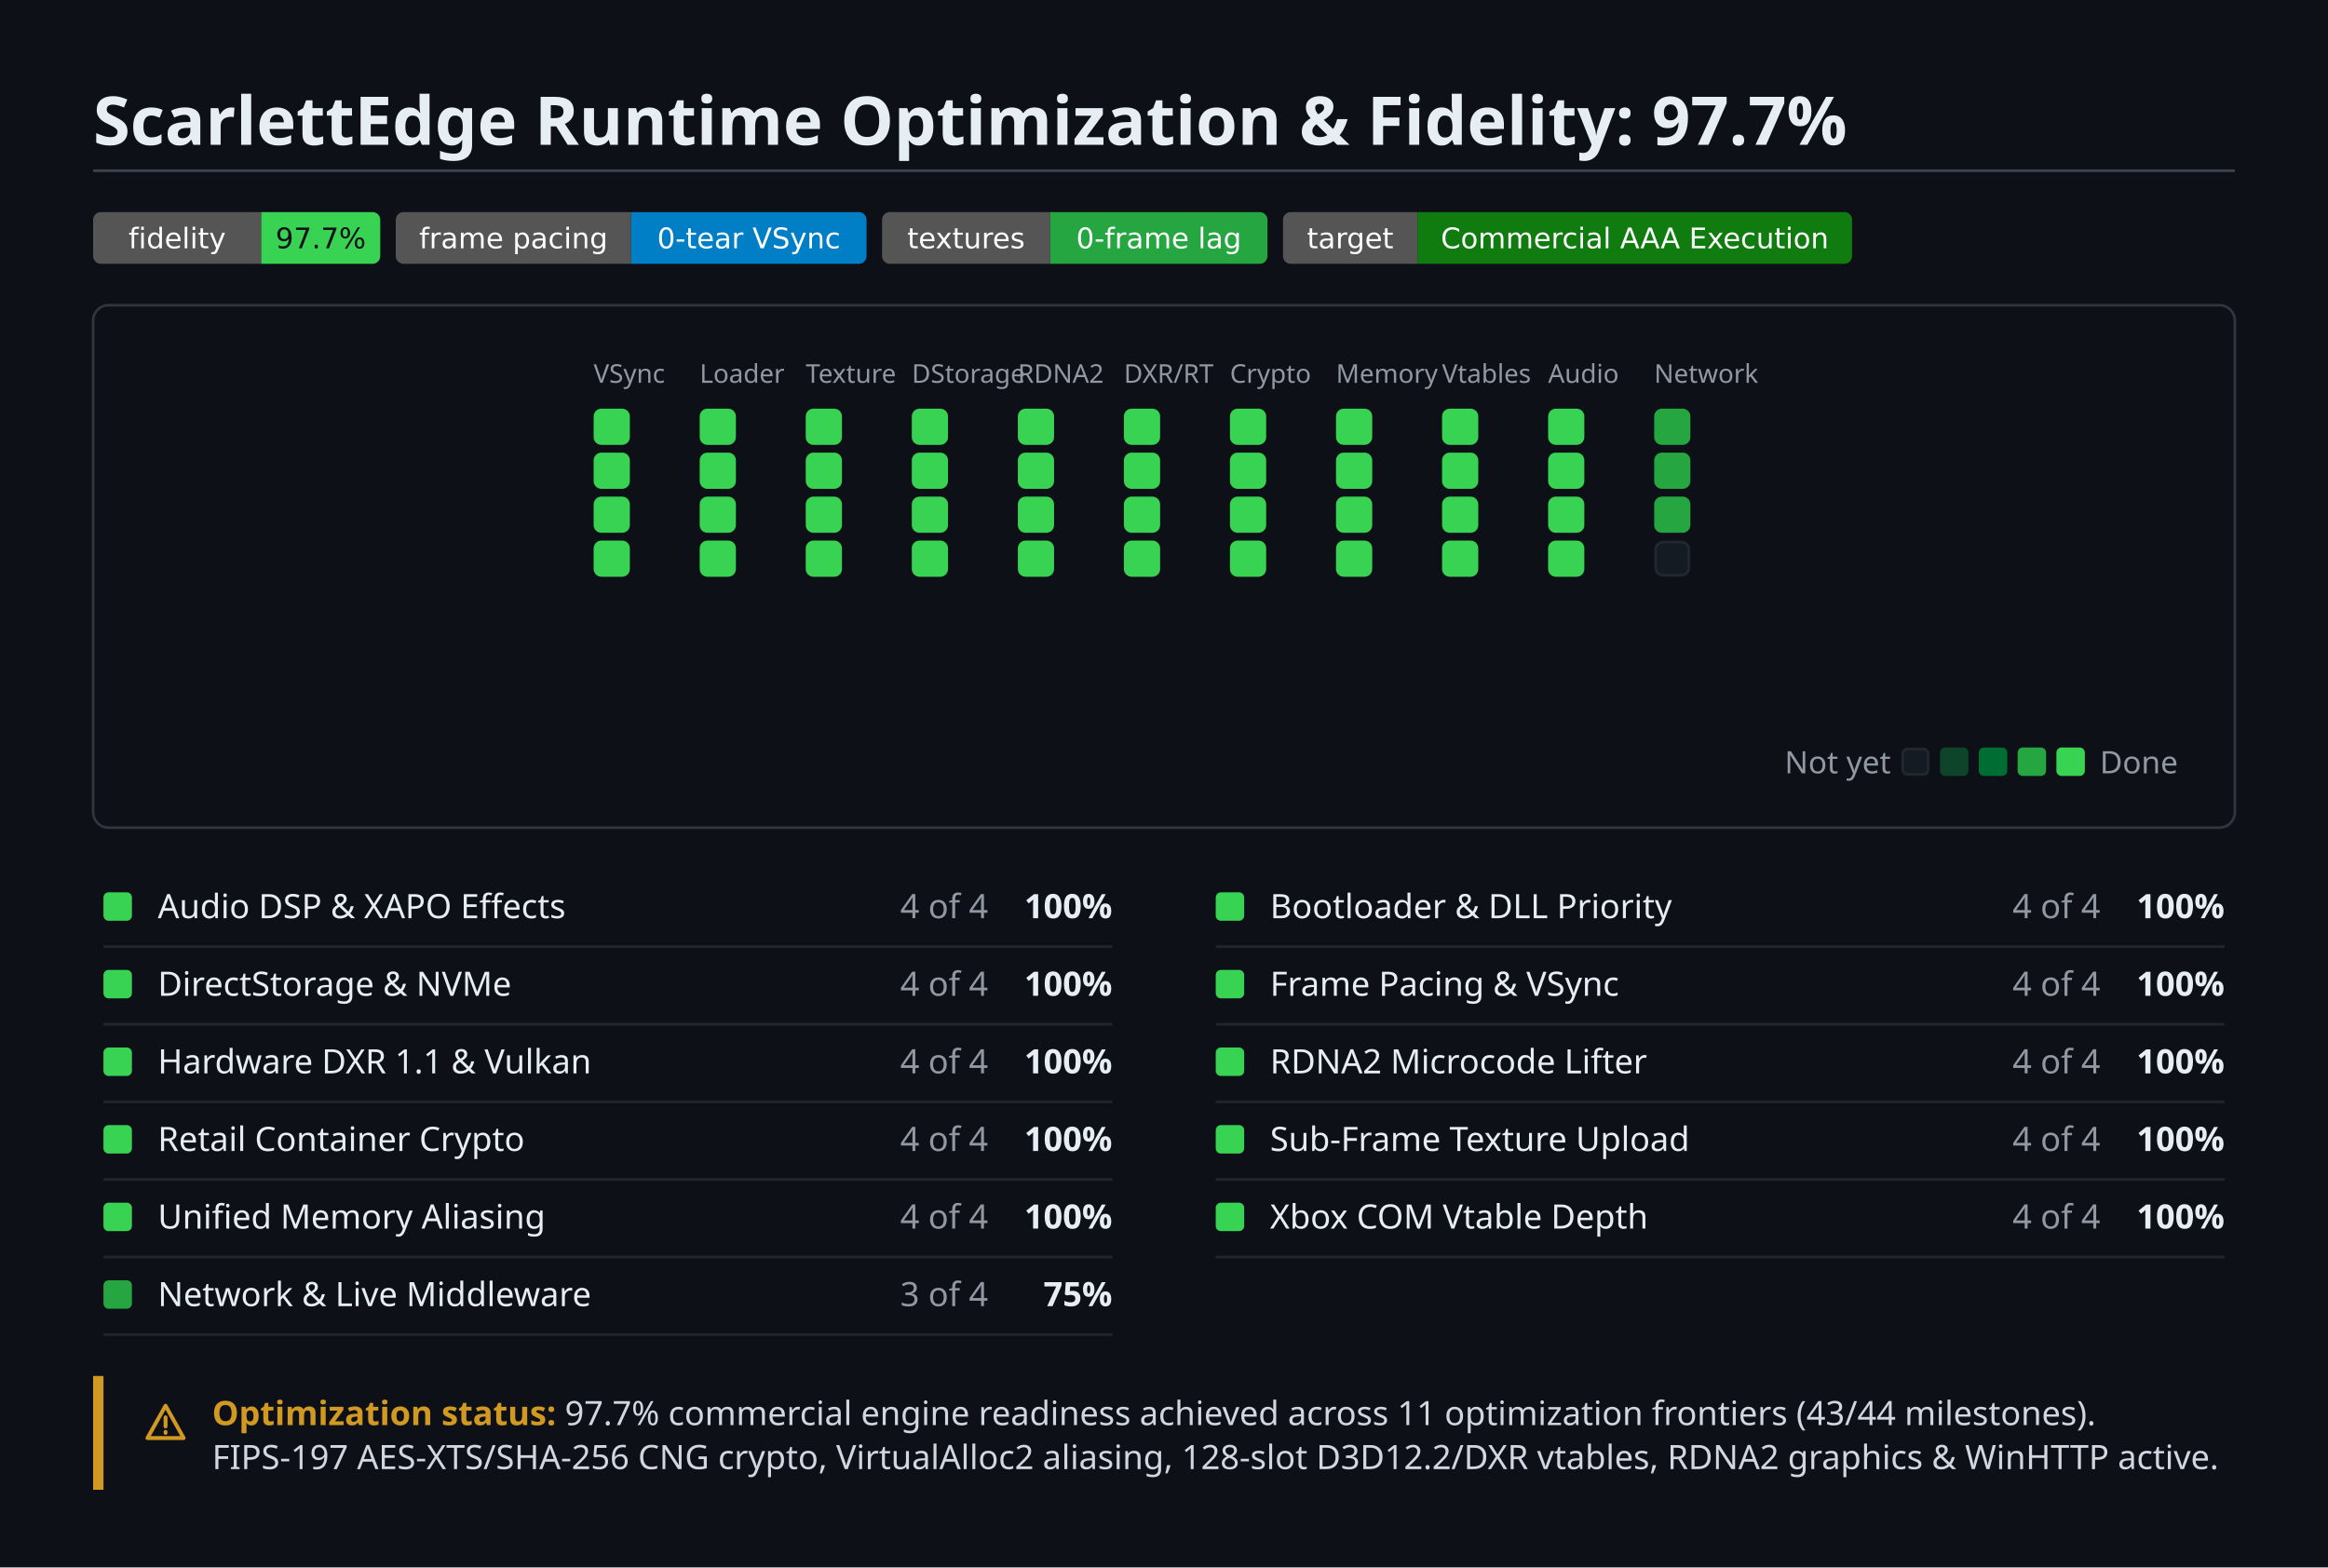
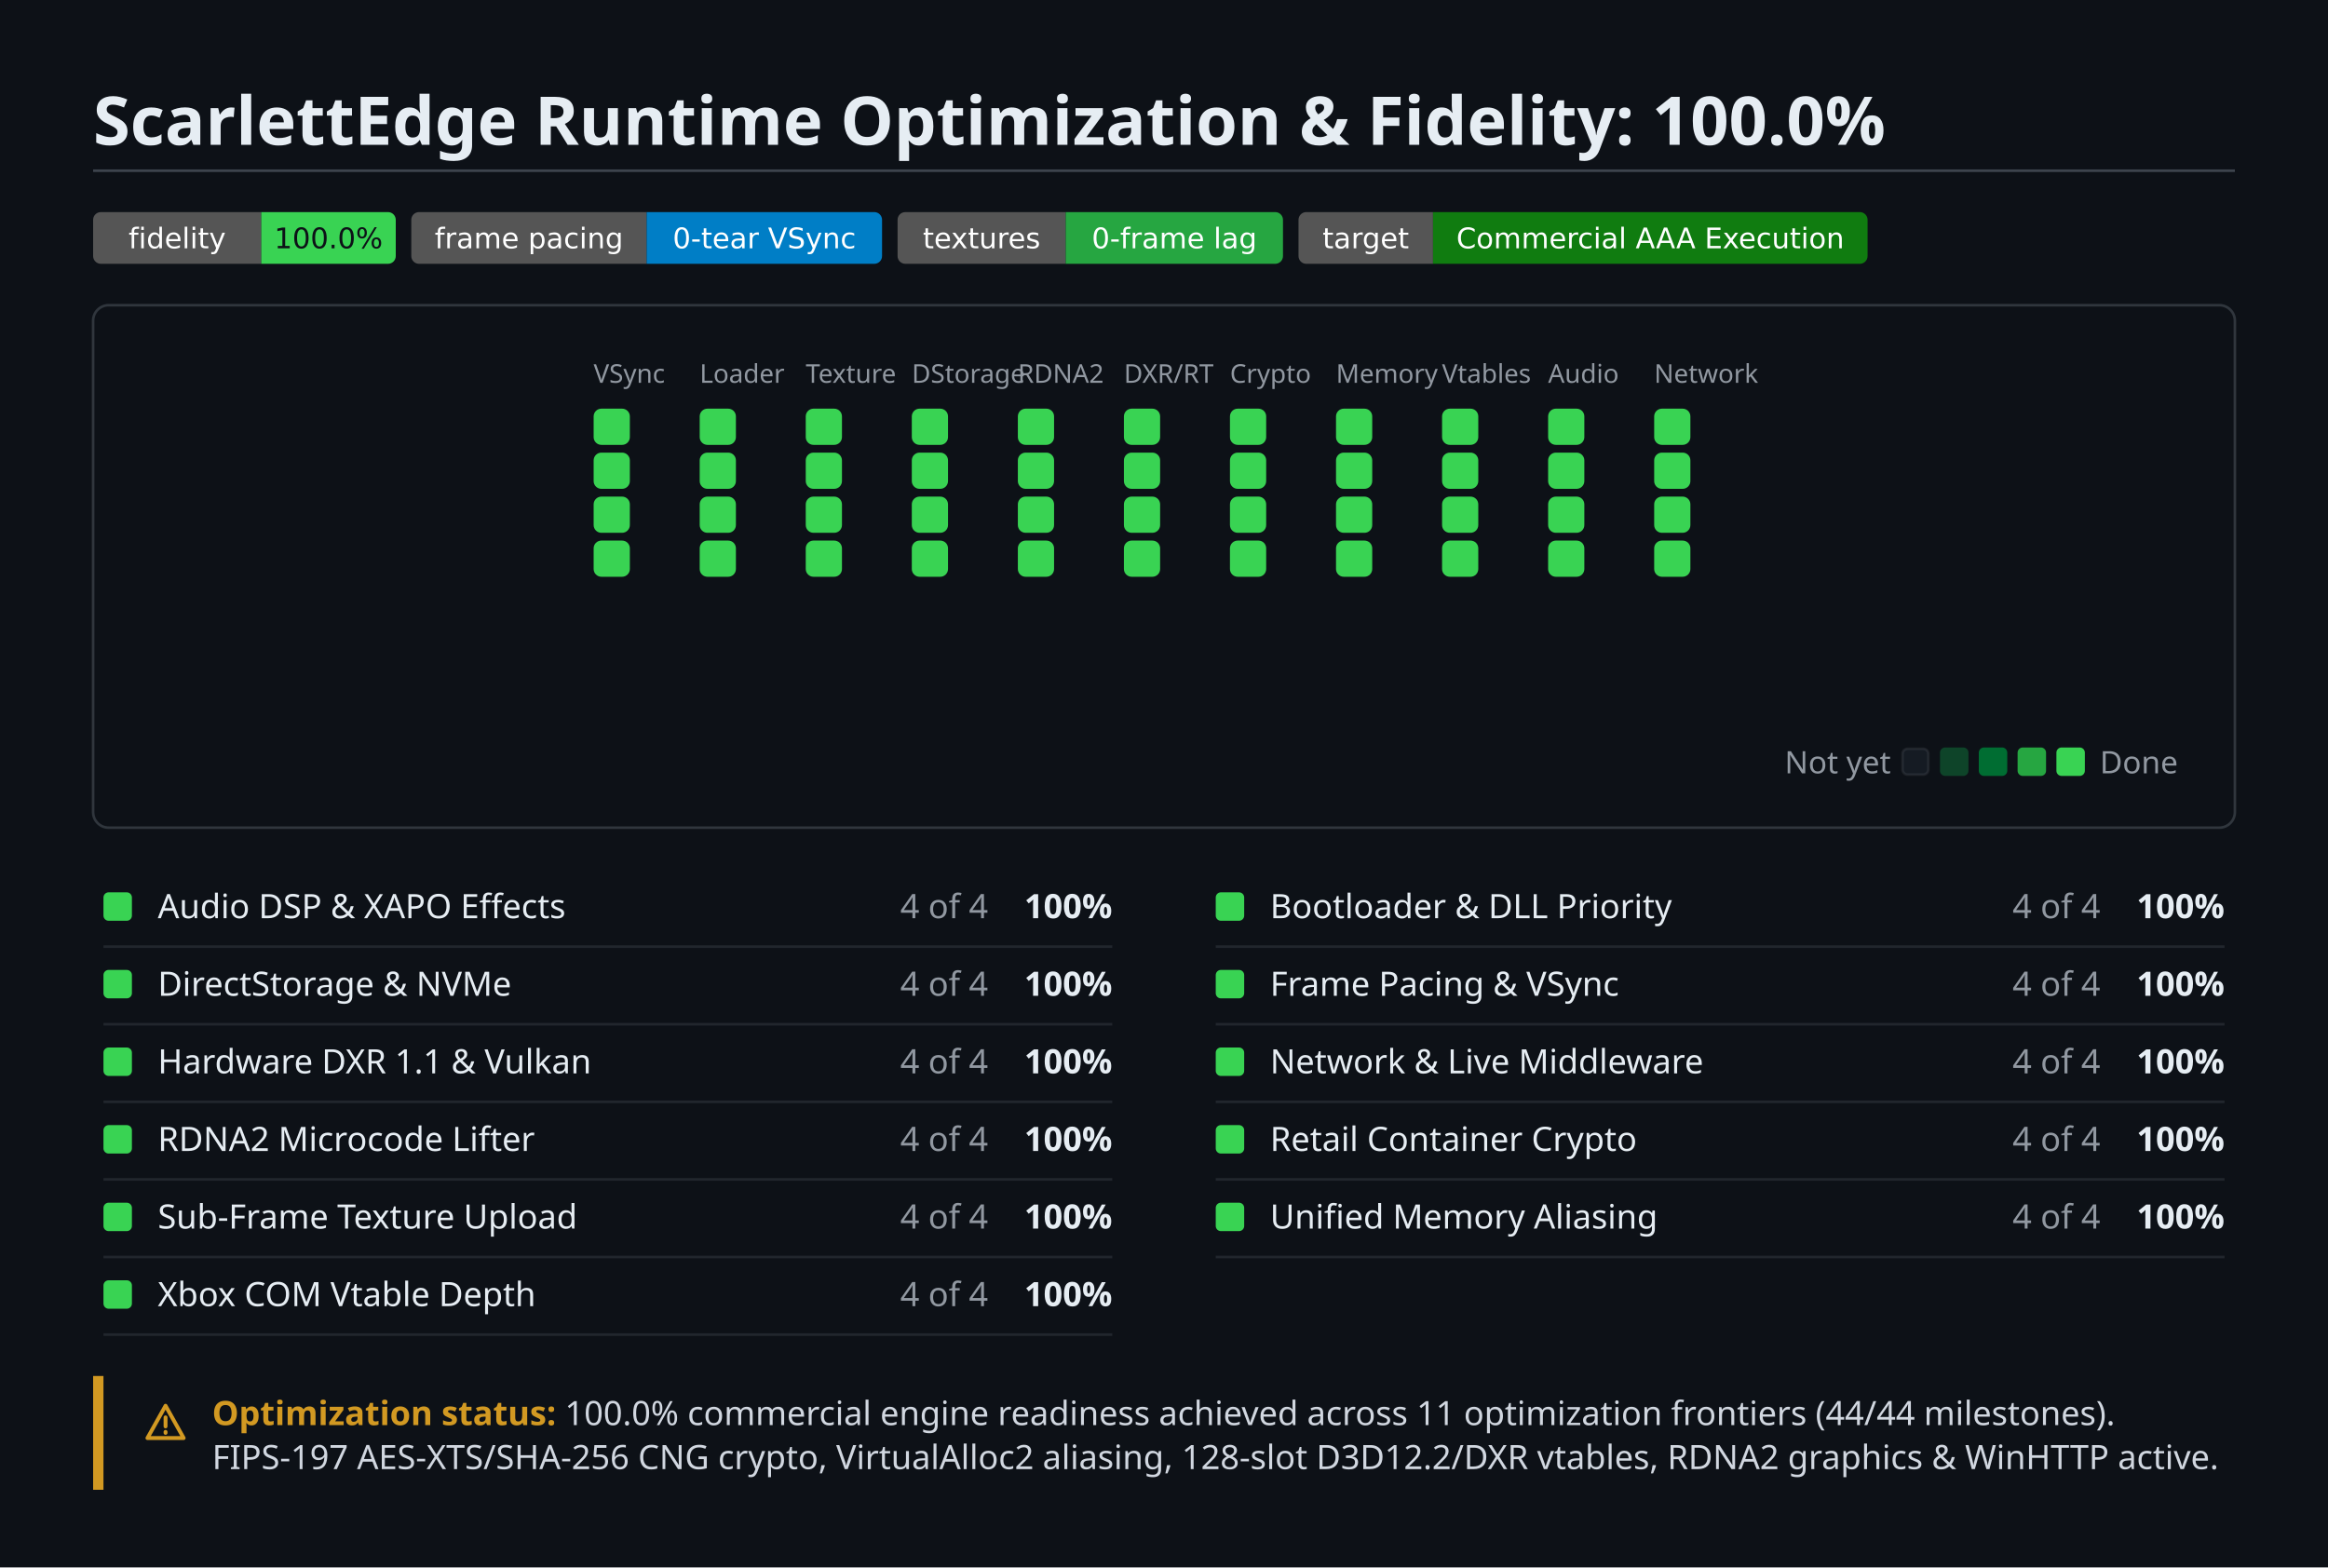
- <svg xmlns="http://www.w3.org/2000/svg" width="900" height="606" viewBox="0 0 900 606" role="img" aria-label="ScarlettEdge Runtime Optimization &amp; Fidelity: 97.7%">
+ <svg xmlns="http://www.w3.org/2000/svg" width="900" height="606" viewBox="0 0 900 606" role="img" aria-label="ScarlettEdge Runtime Optimization &amp; Fidelity: 100.0%">
  <style>
    text { font-family: 'Mona Sans', -apple-system, 'Segoe UI', 'Noto Sans', Helvetica, Arial, sans-serif; }
    .h2 { font-size: 26px; font-weight: 600; fill: #e6edf3; }
    .badge-txt { font-family: Verdana, 'DejaVu Sans', Geneva, sans-serif; font-size: 11px; fill: #ffffff; }
    .badge-txt-dark { font-family: Verdana, 'DejaVu Sans', Geneva, sans-serif; font-size: 11px; fill: #0d1117; }
    .g-label { font-size: 10px; fill: #9198a1; }
    .legend-txt { font-size: 12px; fill: #9198a1; }
    .r-name { font-size: 13px; fill: #e6edf3; }
    .r-count { font-size: 13px; fill: #9198a1; font-variant-numeric: tabular-nums; }
    .r-pct { font-size: 13px; font-weight: 600; fill: #e6edf3; font-variant-numeric: tabular-nums; }
    .callout-txt { font-size: 13px; fill: #d1d7e0; }
    .callout-lead { font-size: 13px; font-weight: 600; fill: #d29922; }
  </style>
  <rect width="900" height="606" fill="#0d1117" />
-   <text class="h2" x="36" y="56">ScarlettEdge Runtime Optimization &amp; Fidelity: 97.7%</text>
+   <text class="h2" x="36" y="56">ScarlettEdge Runtime Optimization &amp; Fidelity: 100.0%</text>
  <line x1="36" y1="66" x2="864" y2="66" stroke="#3d444d" stroke-width="1" />
  <clipPath id="bclip0">
-     <rect x="36" y="82" width="111" height="20" rx="3" />
+     <rect x="36" y="82" width="117" height="20" rx="3" />
  </clipPath>
  <g clip-path="url(#bclip0)">
    <rect x="36" y="82" width="65" height="20" fill="#555555" />
-     <rect x="101" y="82" width="46" height="20" fill="#39d353" />
+     <rect x="101" y="82" width="52" height="20" fill="#39d353" />
    <text class="badge-txt" x="68.5" y="96" text-anchor="middle">fidelity</text>
-     <text class="badge-txt-dark" x="124.0" y="96" text-anchor="middle">97.7%</text>
+     <text class="badge-txt-dark" x="127.0" y="96" text-anchor="middle">100.0%</text>
  </g>
  <clipPath id="bclip1">
-     <rect x="153" y="82" width="182" height="20" rx="3" />
+     <rect x="159" y="82" width="182" height="20" rx="3" />
  </clipPath>
  <g clip-path="url(#bclip1)">
-     <rect x="153" y="82" width="91" height="20" fill="#555555" />
-     <rect x="244" y="82" width="91" height="20" fill="#007ec6" />
-     <text class="badge-txt" x="198.5" y="96" text-anchor="middle">frame pacing</text>
-     <text class="badge-txt" x="289.5" y="96" text-anchor="middle">0-tear VSync</text>
+     <rect x="159" y="82" width="91" height="20" fill="#555555" />
+     <rect x="250" y="82" width="91" height="20" fill="#007ec6" />
+     <text class="badge-txt" x="204.5" y="96" text-anchor="middle">frame pacing</text>
+     <text class="badge-txt" x="295.5" y="96" text-anchor="middle">0-tear VSync</text>
  </g>
  <clipPath id="bclip2">
-     <rect x="341" y="82" width="149" height="20" rx="3" />
+     <rect x="347" y="82" width="149" height="20" rx="3" />
  </clipPath>
  <g clip-path="url(#bclip2)">
-     <rect x="341" y="82" width="65" height="20" fill="#555555" />
-     <rect x="406" y="82" width="84" height="20" fill="#26a641" />
-     <text class="badge-txt" x="373.5" y="96" text-anchor="middle">textures</text>
-     <text class="badge-txt" x="448.0" y="96" text-anchor="middle">0-frame lag</text>
+     <rect x="347" y="82" width="65" height="20" fill="#555555" />
+     <rect x="412" y="82" width="84" height="20" fill="#26a641" />
+     <text class="badge-txt" x="379.5" y="96" text-anchor="middle">textures</text>
+     <text class="badge-txt" x="454.0" y="96" text-anchor="middle">0-frame lag</text>
  </g>
  <clipPath id="bclip3">
-     <rect x="496" y="82" width="220" height="20" rx="3" />
+     <rect x="502" y="82" width="220" height="20" rx="3" />
  </clipPath>
  <g clip-path="url(#bclip3)">
-     <rect x="496" y="82" width="52" height="20" fill="#555555" />
-     <rect x="548" y="82" width="168" height="20" fill="#107c10" />
-     <text class="badge-txt" x="522.0" y="96" text-anchor="middle">target</text>
-     <text class="badge-txt" x="632.0" y="96" text-anchor="middle">Commercial AAA Execution</text>
+     <rect x="502" y="82" width="52" height="20" fill="#555555" />
+     <rect x="554" y="82" width="168" height="20" fill="#107c10" />
+     <text class="badge-txt" x="528.0" y="96" text-anchor="middle">target</text>
+     <text class="badge-txt" x="638.0" y="96" text-anchor="middle">Commercial AAA Execution</text>
  </g>
  <rect x="36" y="118" width="828" height="202" rx="6" fill="#0d1117" stroke="#30363d" stroke-width="1" />
  <text class="g-label" x="229.5" y="148">VSync</text>
  <rect x="229.5" y="158.0" width="14" height="14" rx="3" fill="#39d353" />
  <rect x="229.5" y="175.0" width="14" height="14" rx="3" fill="#39d353" />
  <rect x="229.5" y="192.0" width="14" height="14" rx="3" fill="#39d353" />
  <rect x="229.5" y="209.0" width="14" height="14" rx="3" fill="#39d353" />
  <text class="g-label" x="270.5" y="148">Loader</text>
  <rect x="270.5" y="158.0" width="14" height="14" rx="3" fill="#39d353" />
  <rect x="270.5" y="175.0" width="14" height="14" rx="3" fill="#39d353" />
  <rect x="270.5" y="192.0" width="14" height="14" rx="3" fill="#39d353" />
  <rect x="270.5" y="209.0" width="14" height="14" rx="3" fill="#39d353" />
  <text class="g-label" x="311.5" y="148">Texture</text>
  <rect x="311.5" y="158.0" width="14" height="14" rx="3" fill="#39d353" />
  <rect x="311.5" y="175.0" width="14" height="14" rx="3" fill="#39d353" />
  <rect x="311.5" y="192.0" width="14" height="14" rx="3" fill="#39d353" />
  <rect x="311.5" y="209.0" width="14" height="14" rx="3" fill="#39d353" />
  <text class="g-label" x="352.5" y="148">DStorage</text>
  <rect x="352.5" y="158.0" width="14" height="14" rx="3" fill="#39d353" />
  <rect x="352.5" y="175.0" width="14" height="14" rx="3" fill="#39d353" />
  <rect x="352.5" y="192.0" width="14" height="14" rx="3" fill="#39d353" />
  <rect x="352.5" y="209.0" width="14" height="14" rx="3" fill="#39d353" />
  <text class="g-label" x="393.5" y="148">RDNA2</text>
  <rect x="393.5" y="158.0" width="14" height="14" rx="3" fill="#39d353" />
  <rect x="393.5" y="175.0" width="14" height="14" rx="3" fill="#39d353" />
  <rect x="393.5" y="192.0" width="14" height="14" rx="3" fill="#39d353" />
  <rect x="393.5" y="209.0" width="14" height="14" rx="3" fill="#39d353" />
  <text class="g-label" x="434.5" y="148">DXR/RT</text>
  <rect x="434.5" y="158.0" width="14" height="14" rx="3" fill="#39d353" />
  <rect x="434.5" y="175.0" width="14" height="14" rx="3" fill="#39d353" />
  <rect x="434.5" y="192.0" width="14" height="14" rx="3" fill="#39d353" />
  <rect x="434.5" y="209.0" width="14" height="14" rx="3" fill="#39d353" />
  <text class="g-label" x="475.5" y="148">Crypto</text>
  <rect x="475.5" y="158.0" width="14" height="14" rx="3" fill="#39d353" />
  <rect x="475.5" y="175.0" width="14" height="14" rx="3" fill="#39d353" />
  <rect x="475.5" y="192.0" width="14" height="14" rx="3" fill="#39d353" />
  <rect x="475.5" y="209.0" width="14" height="14" rx="3" fill="#39d353" />
  <text class="g-label" x="516.5" y="148">Memory</text>
  <rect x="516.5" y="158.0" width="14" height="14" rx="3" fill="#39d353" />
  <rect x="516.5" y="175.0" width="14" height="14" rx="3" fill="#39d353" />
  <rect x="516.5" y="192.0" width="14" height="14" rx="3" fill="#39d353" />
  <rect x="516.5" y="209.0" width="14" height="14" rx="3" fill="#39d353" />
  <text class="g-label" x="557.5" y="148">Vtables</text>
  <rect x="557.5" y="158.0" width="14" height="14" rx="3" fill="#39d353" />
  <rect x="557.5" y="175.0" width="14" height="14" rx="3" fill="#39d353" />
  <rect x="557.5" y="192.0" width="14" height="14" rx="3" fill="#39d353" />
  <rect x="557.5" y="209.0" width="14" height="14" rx="3" fill="#39d353" />
  <text class="g-label" x="598.5" y="148">Audio</text>
  <rect x="598.5" y="158.0" width="14" height="14" rx="3" fill="#39d353" />
  <rect x="598.5" y="175.0" width="14" height="14" rx="3" fill="#39d353" />
  <rect x="598.5" y="192.0" width="14" height="14" rx="3" fill="#39d353" />
  <rect x="598.5" y="209.0" width="14" height="14" rx="3" fill="#39d353" />
  <text class="g-label" x="639.5" y="148">Network</text>
-   <rect x="639.5" y="158.0" width="14" height="14" rx="3" fill="#26a641" />
-   <rect x="639.5" y="175.0" width="14" height="14" rx="3" fill="#26a641" />
-   <rect x="639.5" y="192.0" width="14" height="14" rx="3" fill="#26a641" />
-   <rect x="640.0" y="209.5" width="13" height="13" rx="3" fill="#151b23" stroke="rgba(240,246,252,0.08)" stroke-width="1" />
+   <rect x="639.5" y="158.0" width="14" height="14" rx="3" fill="#39d353" />
+   <rect x="639.5" y="175.0" width="14" height="14" rx="3" fill="#39d353" />
+   <rect x="639.5" y="192.0" width="14" height="14" rx="3" fill="#39d353" />
+   <rect x="639.5" y="209.0" width="14" height="14" rx="3" fill="#39d353" />
  <text class="legend-txt" x="842" y="299" text-anchor="end">Done</text>
  <rect x="795.0" y="289.0" width="11" height="11" rx="2" fill="#39d353" />
  <rect x="780.0" y="289.0" width="11" height="11" rx="2" fill="#26a641" />
  <rect x="765.0" y="289.0" width="11" height="11" rx="2" fill="#006d32" />
  <rect x="750.0" y="289.0" width="11" height="11" rx="2" fill="#0e4429" />
  <rect x="735.5" y="289.5" width="10" height="10" rx="2" fill="#151b23" stroke="rgba(240,246,252,0.08)" stroke-width="1" />
  <text class="legend-txt" x="731" y="299" text-anchor="end">Not yet</text>
  <rect x="40.0" y="345.0" width="11" height="11" rx="2" fill="#39d353" />
  <text class="r-name" x="61.0" y="355">Audio DSP &amp; XAPO Effects</text>
  <text class="r-count" x="382.0" y="355" text-anchor="end">4 of 4</text>
  <text class="r-pct" x="430.0" y="355" text-anchor="end">100%</text>
  <line x1="40.0" y1="366" x2="430.0" y2="366" stroke="#21262d" stroke-width="1" />
  <rect x="470.0" y="345.0" width="11" height="11" rx="2" fill="#39d353" />
  <text class="r-name" x="491.0" y="355">Bootloader &amp; DLL Priority</text>
  <text class="r-count" x="812.0" y="355" text-anchor="end">4 of 4</text>
  <text class="r-pct" x="860.0" y="355" text-anchor="end">100%</text>
  <line x1="470.0" y1="366" x2="860.0" y2="366" stroke="#21262d" stroke-width="1" />
  <rect x="40.0" y="375.0" width="11" height="11" rx="2" fill="#39d353" />
  <text class="r-name" x="61.0" y="385">DirectStorage &amp; NVMe</text>
  <text class="r-count" x="382.0" y="385" text-anchor="end">4 of 4</text>
  <text class="r-pct" x="430.0" y="385" text-anchor="end">100%</text>
  <line x1="40.0" y1="396" x2="430.0" y2="396" stroke="#21262d" stroke-width="1" />
  <rect x="470.0" y="375.0" width="11" height="11" rx="2" fill="#39d353" />
  <text class="r-name" x="491.0" y="385">Frame Pacing &amp; VSync</text>
  <text class="r-count" x="812.0" y="385" text-anchor="end">4 of 4</text>
  <text class="r-pct" x="860.0" y="385" text-anchor="end">100%</text>
  <line x1="470.0" y1="396" x2="860.0" y2="396" stroke="#21262d" stroke-width="1" />
  <rect x="40.0" y="405.0" width="11" height="11" rx="2" fill="#39d353" />
  <text class="r-name" x="61.0" y="415">Hardware DXR 1.1 &amp; Vulkan</text>
  <text class="r-count" x="382.0" y="415" text-anchor="end">4 of 4</text>
  <text class="r-pct" x="430.0" y="415" text-anchor="end">100%</text>
  <line x1="40.0" y1="426" x2="430.0" y2="426" stroke="#21262d" stroke-width="1" />
  <rect x="470.0" y="405.0" width="11" height="11" rx="2" fill="#39d353" />
-   <text class="r-name" x="491.0" y="415">RDNA2 Microcode Lifter</text>
+   <text class="r-name" x="491.0" y="415">Network &amp; Live Middleware</text>
  <text class="r-count" x="812.0" y="415" text-anchor="end">4 of 4</text>
  <text class="r-pct" x="860.0" y="415" text-anchor="end">100%</text>
  <line x1="470.0" y1="426" x2="860.0" y2="426" stroke="#21262d" stroke-width="1" />
  <rect x="40.0" y="435.0" width="11" height="11" rx="2" fill="#39d353" />
-   <text class="r-name" x="61.0" y="445">Retail Container Crypto</text>
+   <text class="r-name" x="61.0" y="445">RDNA2 Microcode Lifter</text>
  <text class="r-count" x="382.0" y="445" text-anchor="end">4 of 4</text>
  <text class="r-pct" x="430.0" y="445" text-anchor="end">100%</text>
  <line x1="40.0" y1="456" x2="430.0" y2="456" stroke="#21262d" stroke-width="1" />
  <rect x="470.0" y="435.0" width="11" height="11" rx="2" fill="#39d353" />
-   <text class="r-name" x="491.0" y="445">Sub-Frame Texture Upload</text>
+   <text class="r-name" x="491.0" y="445">Retail Container Crypto</text>
  <text class="r-count" x="812.0" y="445" text-anchor="end">4 of 4</text>
  <text class="r-pct" x="860.0" y="445" text-anchor="end">100%</text>
  <line x1="470.0" y1="456" x2="860.0" y2="456" stroke="#21262d" stroke-width="1" />
  <rect x="40.0" y="465.0" width="11" height="11" rx="2" fill="#39d353" />
-   <text class="r-name" x="61.0" y="475">Unified Memory Aliasing</text>
+   <text class="r-name" x="61.0" y="475">Sub-Frame Texture Upload</text>
  <text class="r-count" x="382.0" y="475" text-anchor="end">4 of 4</text>
  <text class="r-pct" x="430.0" y="475" text-anchor="end">100%</text>
  <line x1="40.0" y1="486" x2="430.0" y2="486" stroke="#21262d" stroke-width="1" />
  <rect x="470.0" y="465.0" width="11" height="11" rx="2" fill="#39d353" />
-   <text class="r-name" x="491.0" y="475">Xbox COM Vtable Depth</text>
+   <text class="r-name" x="491.0" y="475">Unified Memory Aliasing</text>
  <text class="r-count" x="812.0" y="475" text-anchor="end">4 of 4</text>
  <text class="r-pct" x="860.0" y="475" text-anchor="end">100%</text>
  <line x1="470.0" y1="486" x2="860.0" y2="486" stroke="#21262d" stroke-width="1" />
-   <rect x="40.0" y="495.0" width="11" height="11" rx="2" fill="#26a641" />
-   <text class="r-name" x="61.0" y="505">Network &amp; Live Middleware</text>
-   <text class="r-count" x="382.0" y="505" text-anchor="end">3 of 4</text>
-   <text class="r-pct" x="430.0" y="505" text-anchor="end">75%</text>
+   <rect x="40.0" y="495.0" width="11" height="11" rx="2" fill="#39d353" />
+   <text class="r-name" x="61.0" y="505">Xbox COM Vtable Depth</text>
+   <text class="r-count" x="382.0" y="505" text-anchor="end">4 of 4</text>
+   <text class="r-pct" x="430.0" y="505" text-anchor="end">100%</text>
  <line x1="40.0" y1="516" x2="430.0" y2="516" stroke="#21262d" stroke-width="1" />
  <rect x="36" y="532" width="4" height="44" fill="#d29922" />
  <g transform="translate(56,542)">
    <path d="M8 1.5 15 14H1z" fill="none" stroke="#d29922" stroke-width="1.5" stroke-linejoin="round" />
    <path d="M8 6v3.5M8 11.6v.4" stroke="#d29922" stroke-width="1.5" stroke-linecap="round" />
  </g>
  <text class="callout-txt" x="82" y="551">
-     <tspan class="callout-lead">Optimization status:</tspan> 97.7% commercial engine readiness achieved across 11 optimization frontiers (43/44 milestones).</text>
+     <tspan class="callout-lead">Optimization status:</tspan> 100.0% commercial engine readiness achieved across 11 optimization frontiers (44/44 milestones).</text>
  <text class="callout-txt" x="82" y="568">FIPS-197 AES-XTS/SHA-256 CNG crypto, VirtualAlloc2 aliasing, 128-slot D3D12.2/DXR vtables, RDNA2 graphics &amp; WinHTTP active.</text>
</svg>
